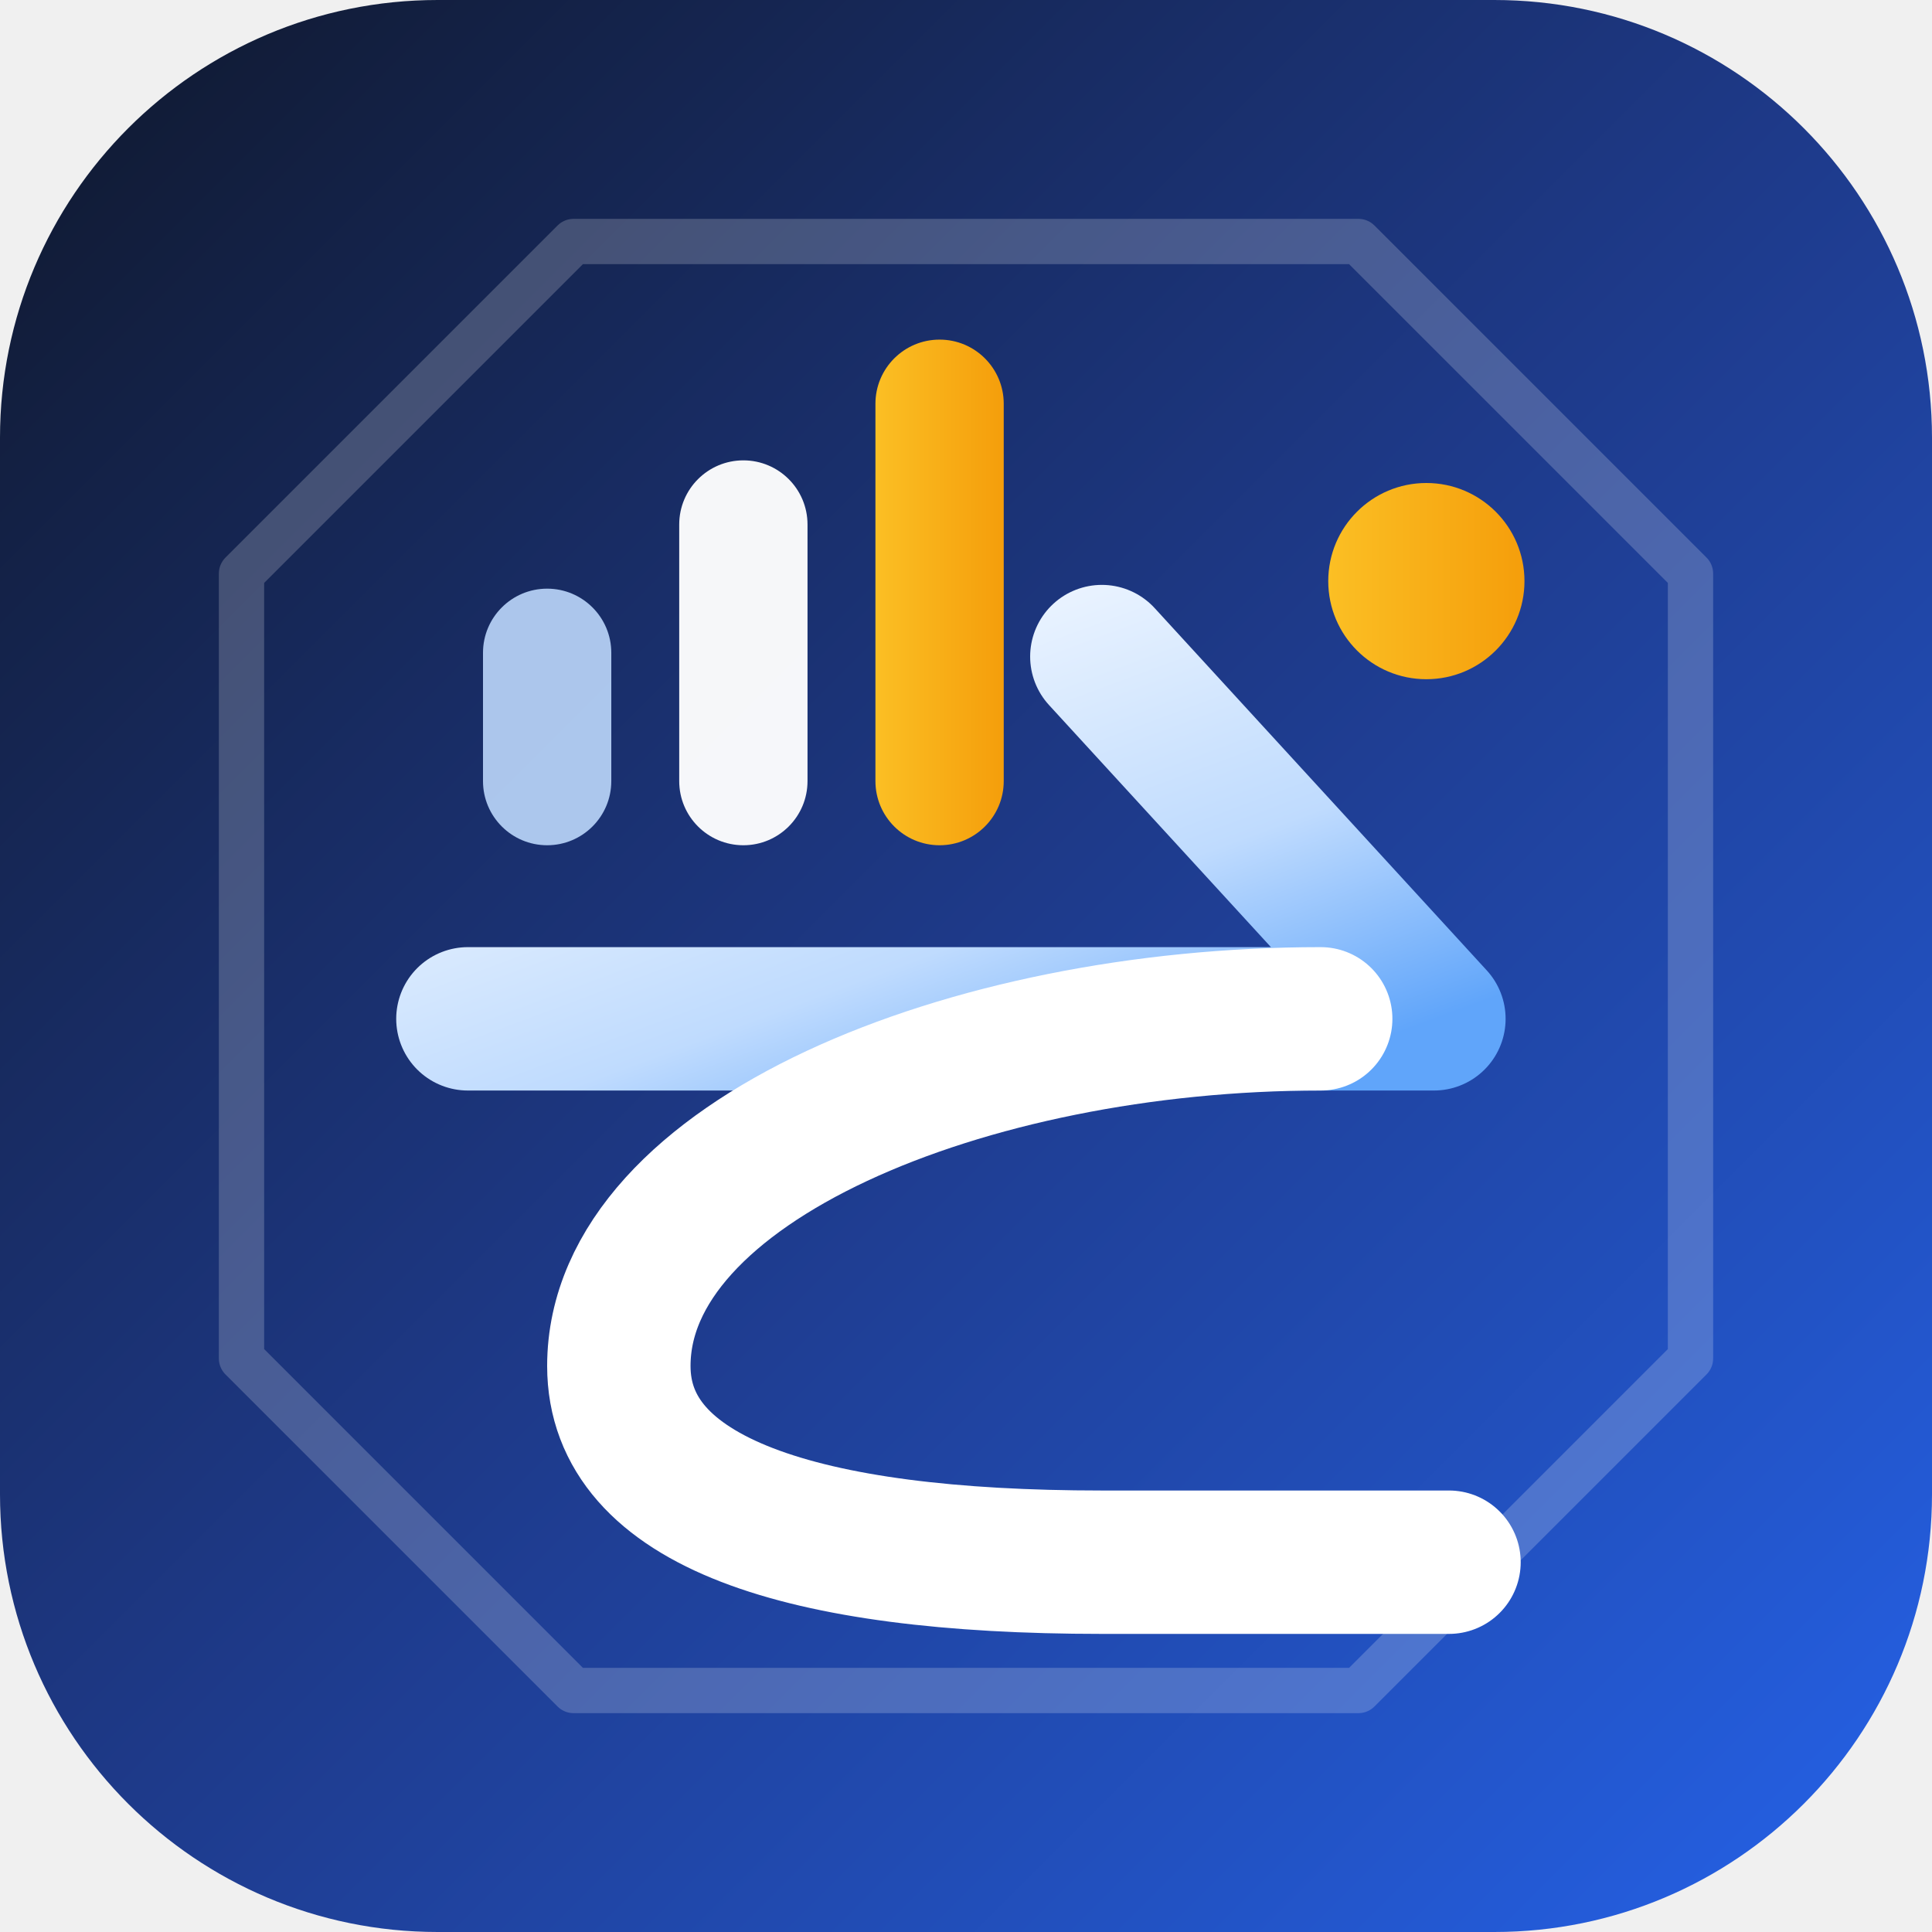
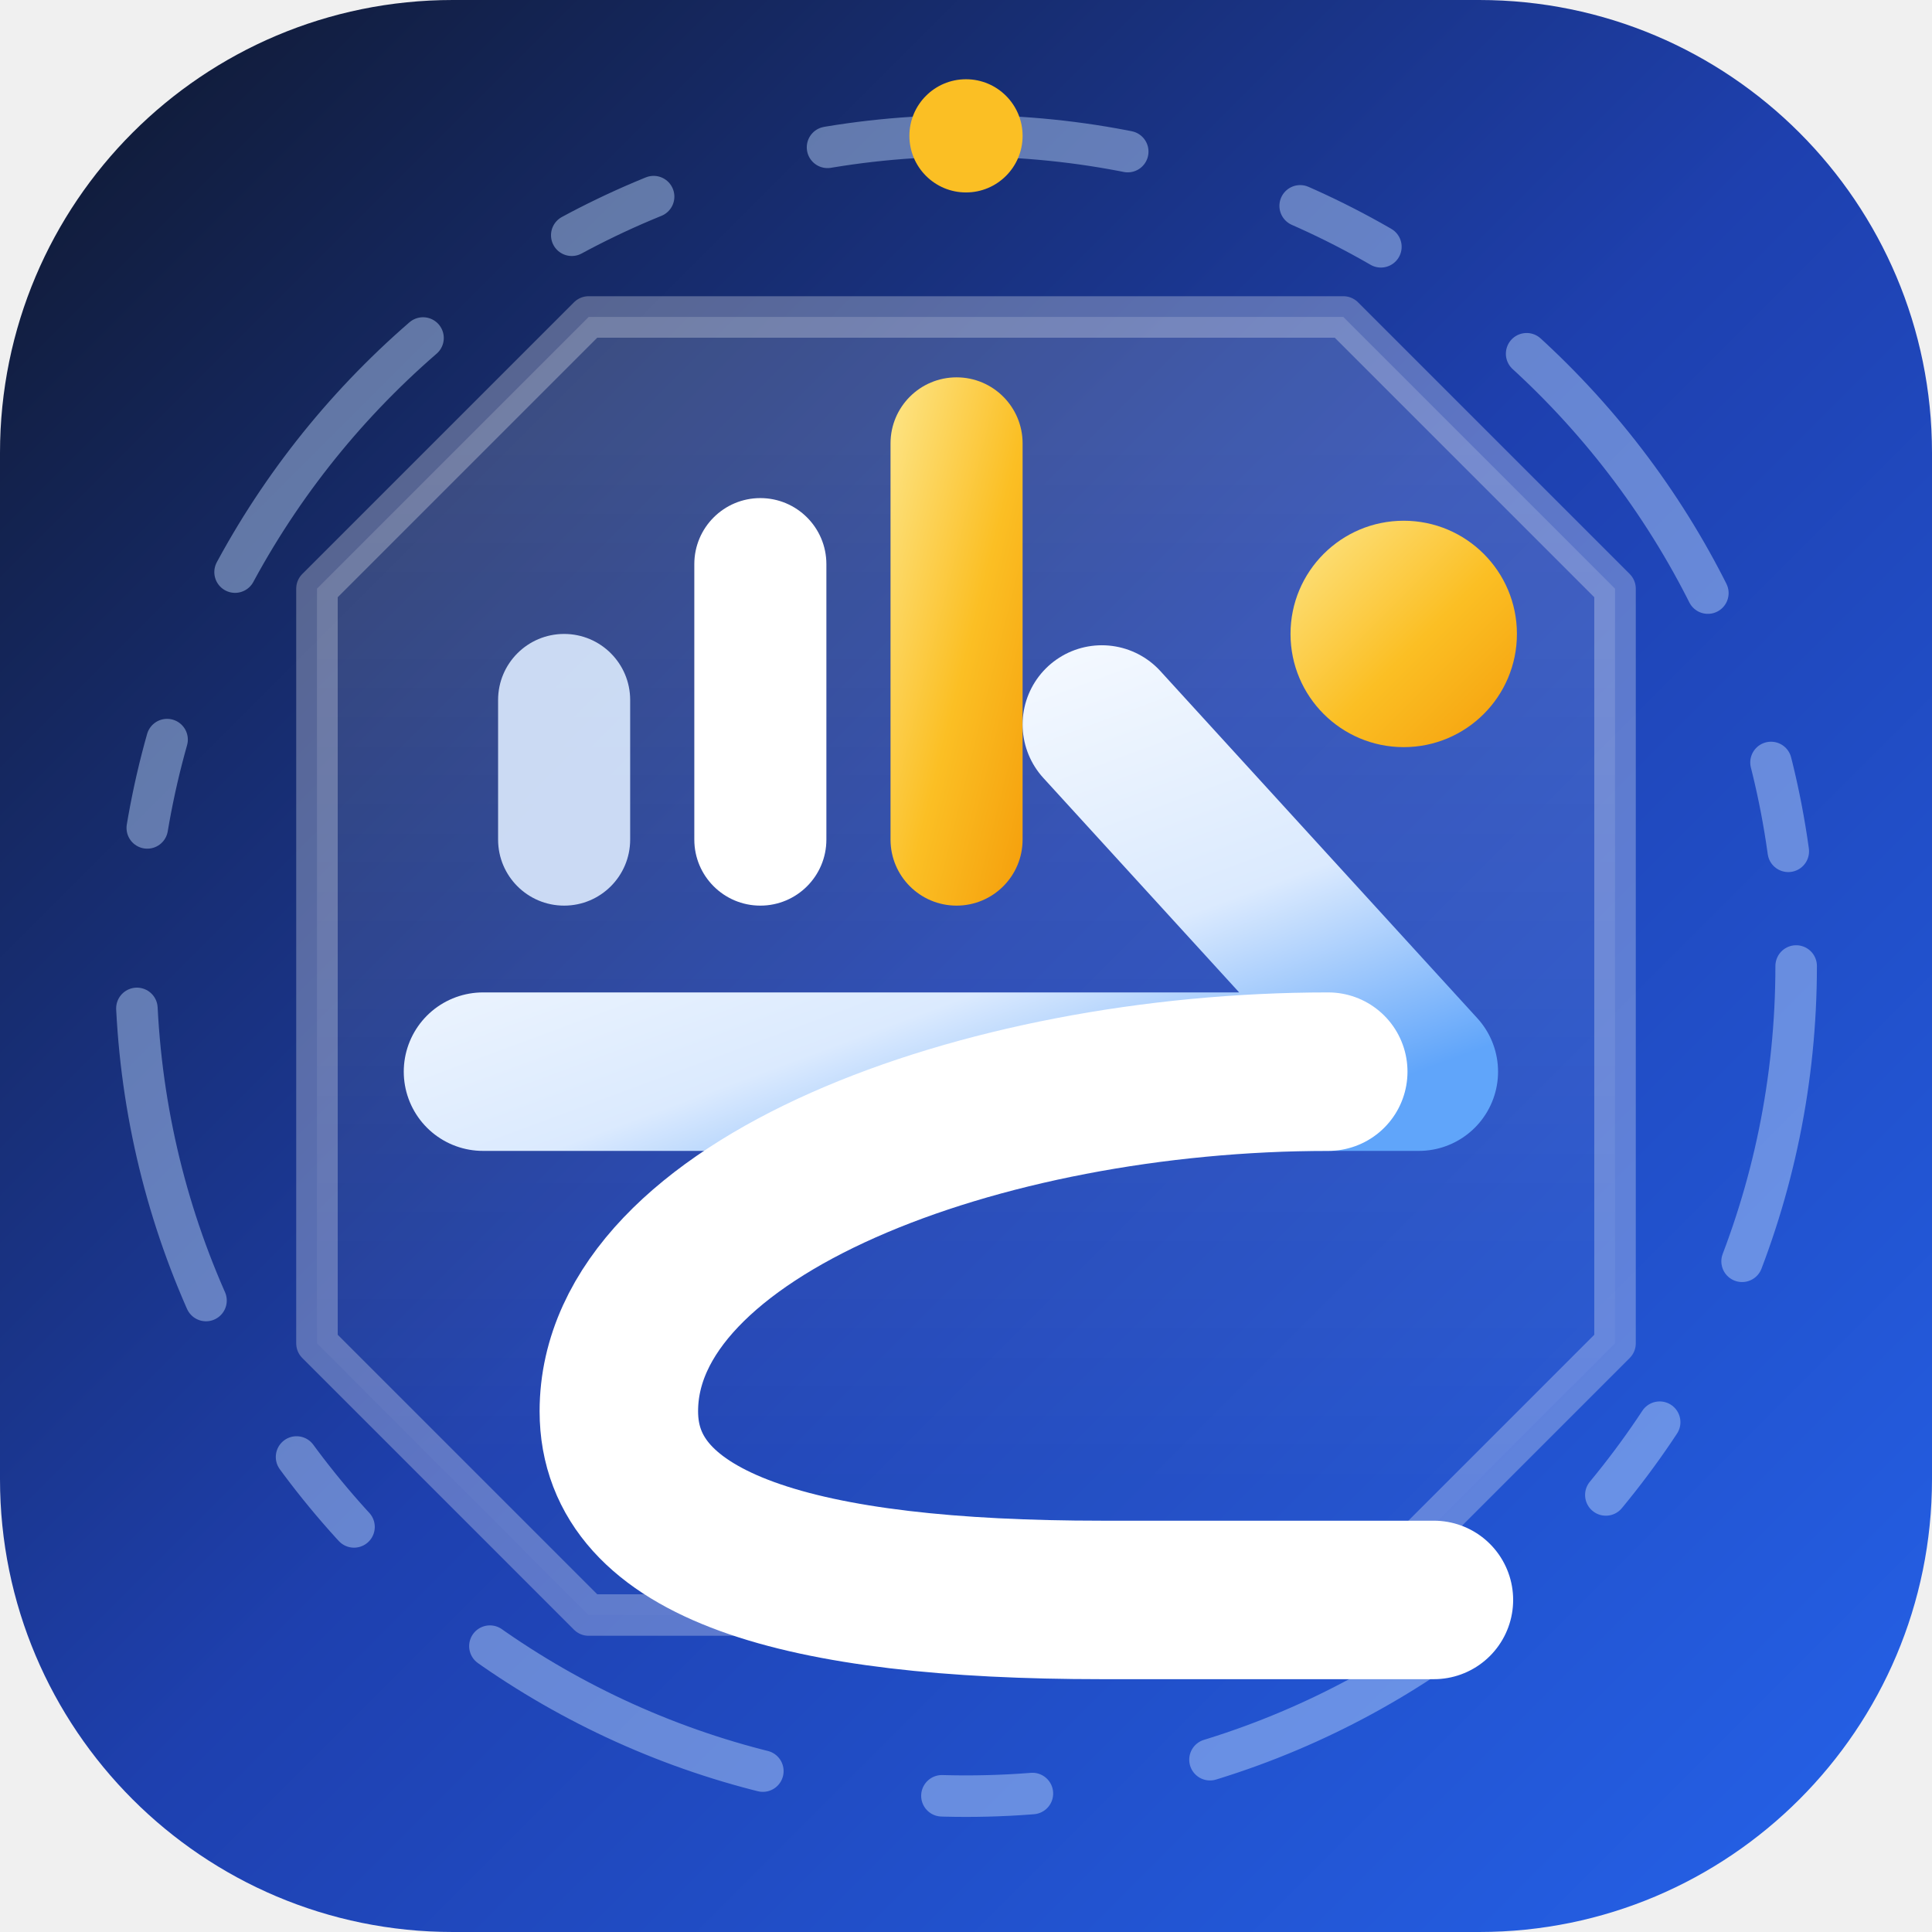
<svg xmlns="http://www.w3.org/2000/svg" viewBox="0 0 512 512" width="512" height="512">
  <defs>
    <linearGradient id="hasebBg" x1="0%" y1="0%" x2="100%" y2="100%">
      <stop offset="0%" stop-color="#0f172a" />
-       <stop offset="50%" stop-color="#1e3a8a" />
+       <stop offset="50%" stop-color="#1e40af" />
      <stop offset="100%" stop-color="#2563eb" />
    </linearGradient>
    <linearGradient id="hasebStroke" x1="0%" y1="0%" x2="100%" y2="100%">
      <stop offset="0%" stop-color="#ffffff" />
-       <stop offset="65%" stop-color="#bfdbfe" />
+       <stop offset="65%" stop-color="#dbeafe" />
      <stop offset="100%" stop-color="#60a5fa" />
    </linearGradient>
-     <linearGradient id="goldAccent" x1="0%" y1="0%" x2="100%" y2="0%">
-       <stop offset="0%" stop-color="#fbbf24" />
+     <linearGradient id="goldAccent" x1="0%" y1="0%" x2="100%" y2="100%">
+       <stop offset="0%" stop-color="#fde68a" />
+       <stop offset="55%" stop-color="#fbbf24" />
      <stop offset="100%" stop-color="#f59e0b" />
    </linearGradient>
+     <linearGradient id="shieldGlass" x1="50%" y1="10%" x2="50%" y2="90%">
+       <stop offset="0%" stop-color="rgba(255,255,255,0.16)" />
+       <stop offset="100%" stop-color="rgba(255,255,255,0.02)" />
+     </linearGradient>
  </defs>
-   <rect width="512" height="512" rx="116" fill="url(#hasebBg)" />
-   <path d="M152 64H360L448 152V360L360 448H152L64 360V152L152 64Z" fill="none" stroke="rgba(255,255,255,0.2)" stroke-width="12" stroke-linejoin="round" />
-   <rect x="128" y="156" width="34" height="68" rx="17" fill="#bfdbfe" opacity="0.88" />
-   <rect x="180" y="122" width="34" height="102" rx="17" fill="#ffffff" opacity="0.96" />
-   <rect x="232" y="90" width="34" height="134" rx="17" fill="url(#goldAccent)" />
-   <path d="M124 270H380L292 174" fill="none" stroke="url(#hasebStroke)" stroke-width="38" stroke-linecap="round" stroke-linejoin="round" />
-   <path d="M350 270C256 270 164 308 164 362C164 398 212 414 292 414H384" fill="none" stroke="#ffffff" stroke-width="38" stroke-linecap="round" stroke-linejoin="round" />
-   <circle cx="378" cy="154" r="26" fill="url(#goldAccent)" />
+   <rect width="512" height="512" rx="120" fill="url(#hasebBg)" />
+   <circle cx="256" cy="256" r="220" fill="none" stroke="rgba(191,219,254,0.45)" stroke-width="11" stroke-dasharray="80 48 24 48" stroke-linecap="round" />
+   <circle cx="256" cy="36" r="15" fill="#fbbf24" />
+   <path d="M156 84H356L428 156V356L356 428H156L84 356V156L156 84Z" fill="url(#shieldGlass)" stroke="rgba(255,255,255,0.28)" stroke-width="11" stroke-linejoin="round" />
+   <rect x="132" y="168" width="35" height="72" rx="17.5" fill="#dbeafe" opacity="0.9" />
+   <rect x="184" y="132" width="35" height="108" rx="17.5" fill="#ffffff" />
+   <rect x="236" y="100" width="35" height="140" rx="17.5" fill="url(#goldAccent)" />
+   <path d="M128 284H376L292 192" fill="none" stroke="url(#hasebStroke)" stroke-width="42" stroke-linecap="round" stroke-linejoin="round" />
+   <path d="M352 284C260 284 164 320 164 374C164 410 212 424 292 424H380" fill="none" stroke="#ffffff" stroke-width="42" stroke-linecap="round" stroke-linejoin="round" />
+   <circle cx="372" cy="168" r="30" fill="url(#goldAccent)" />
</svg>
